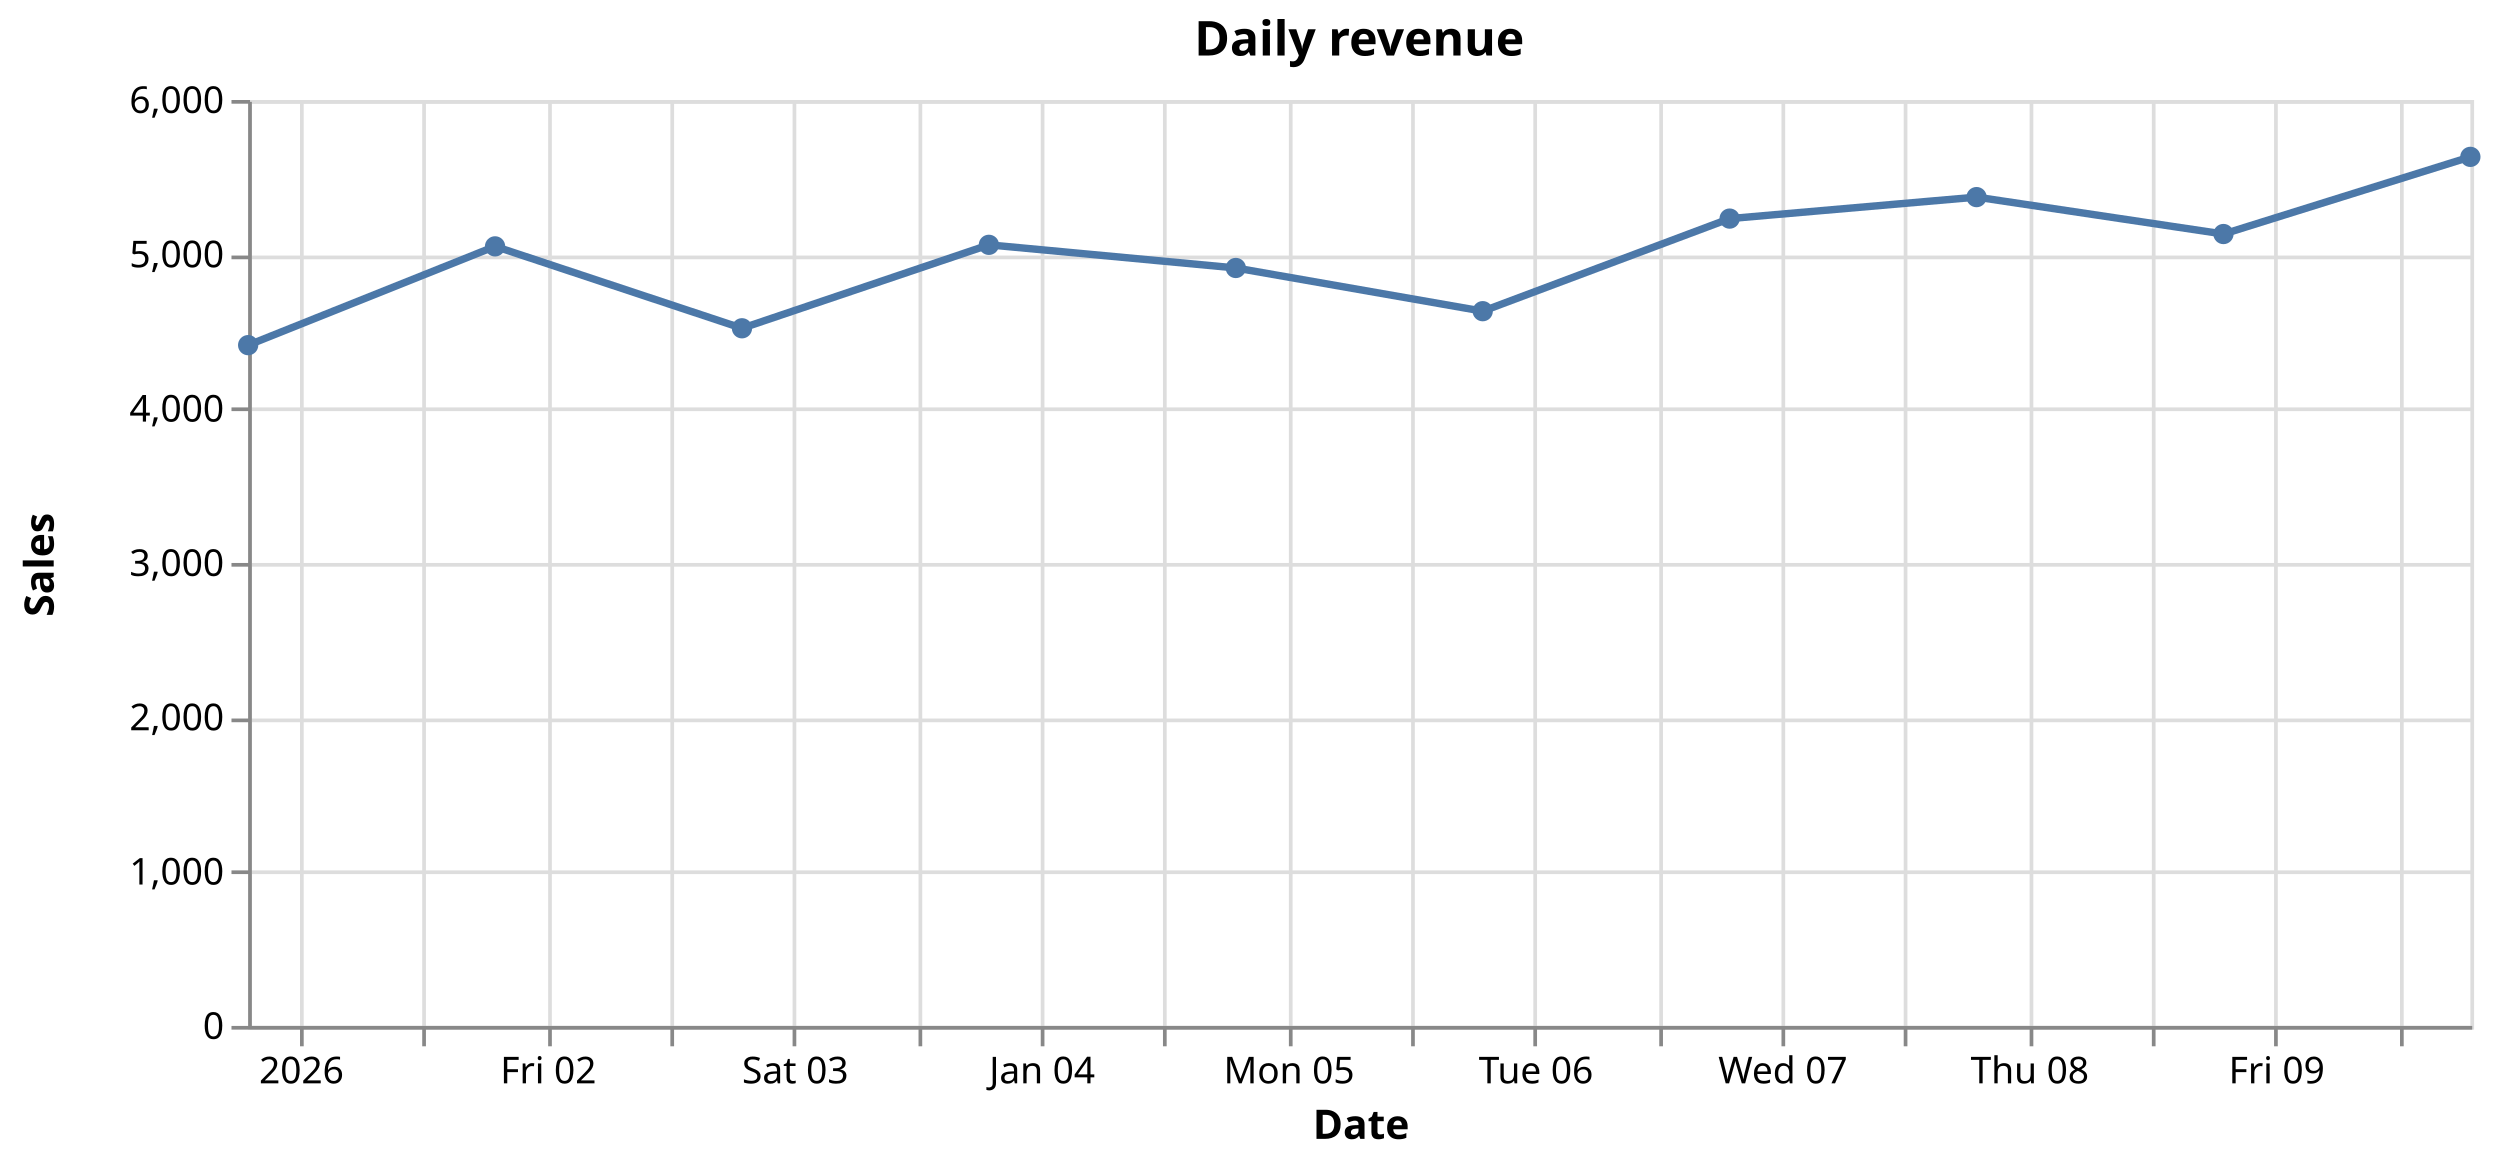
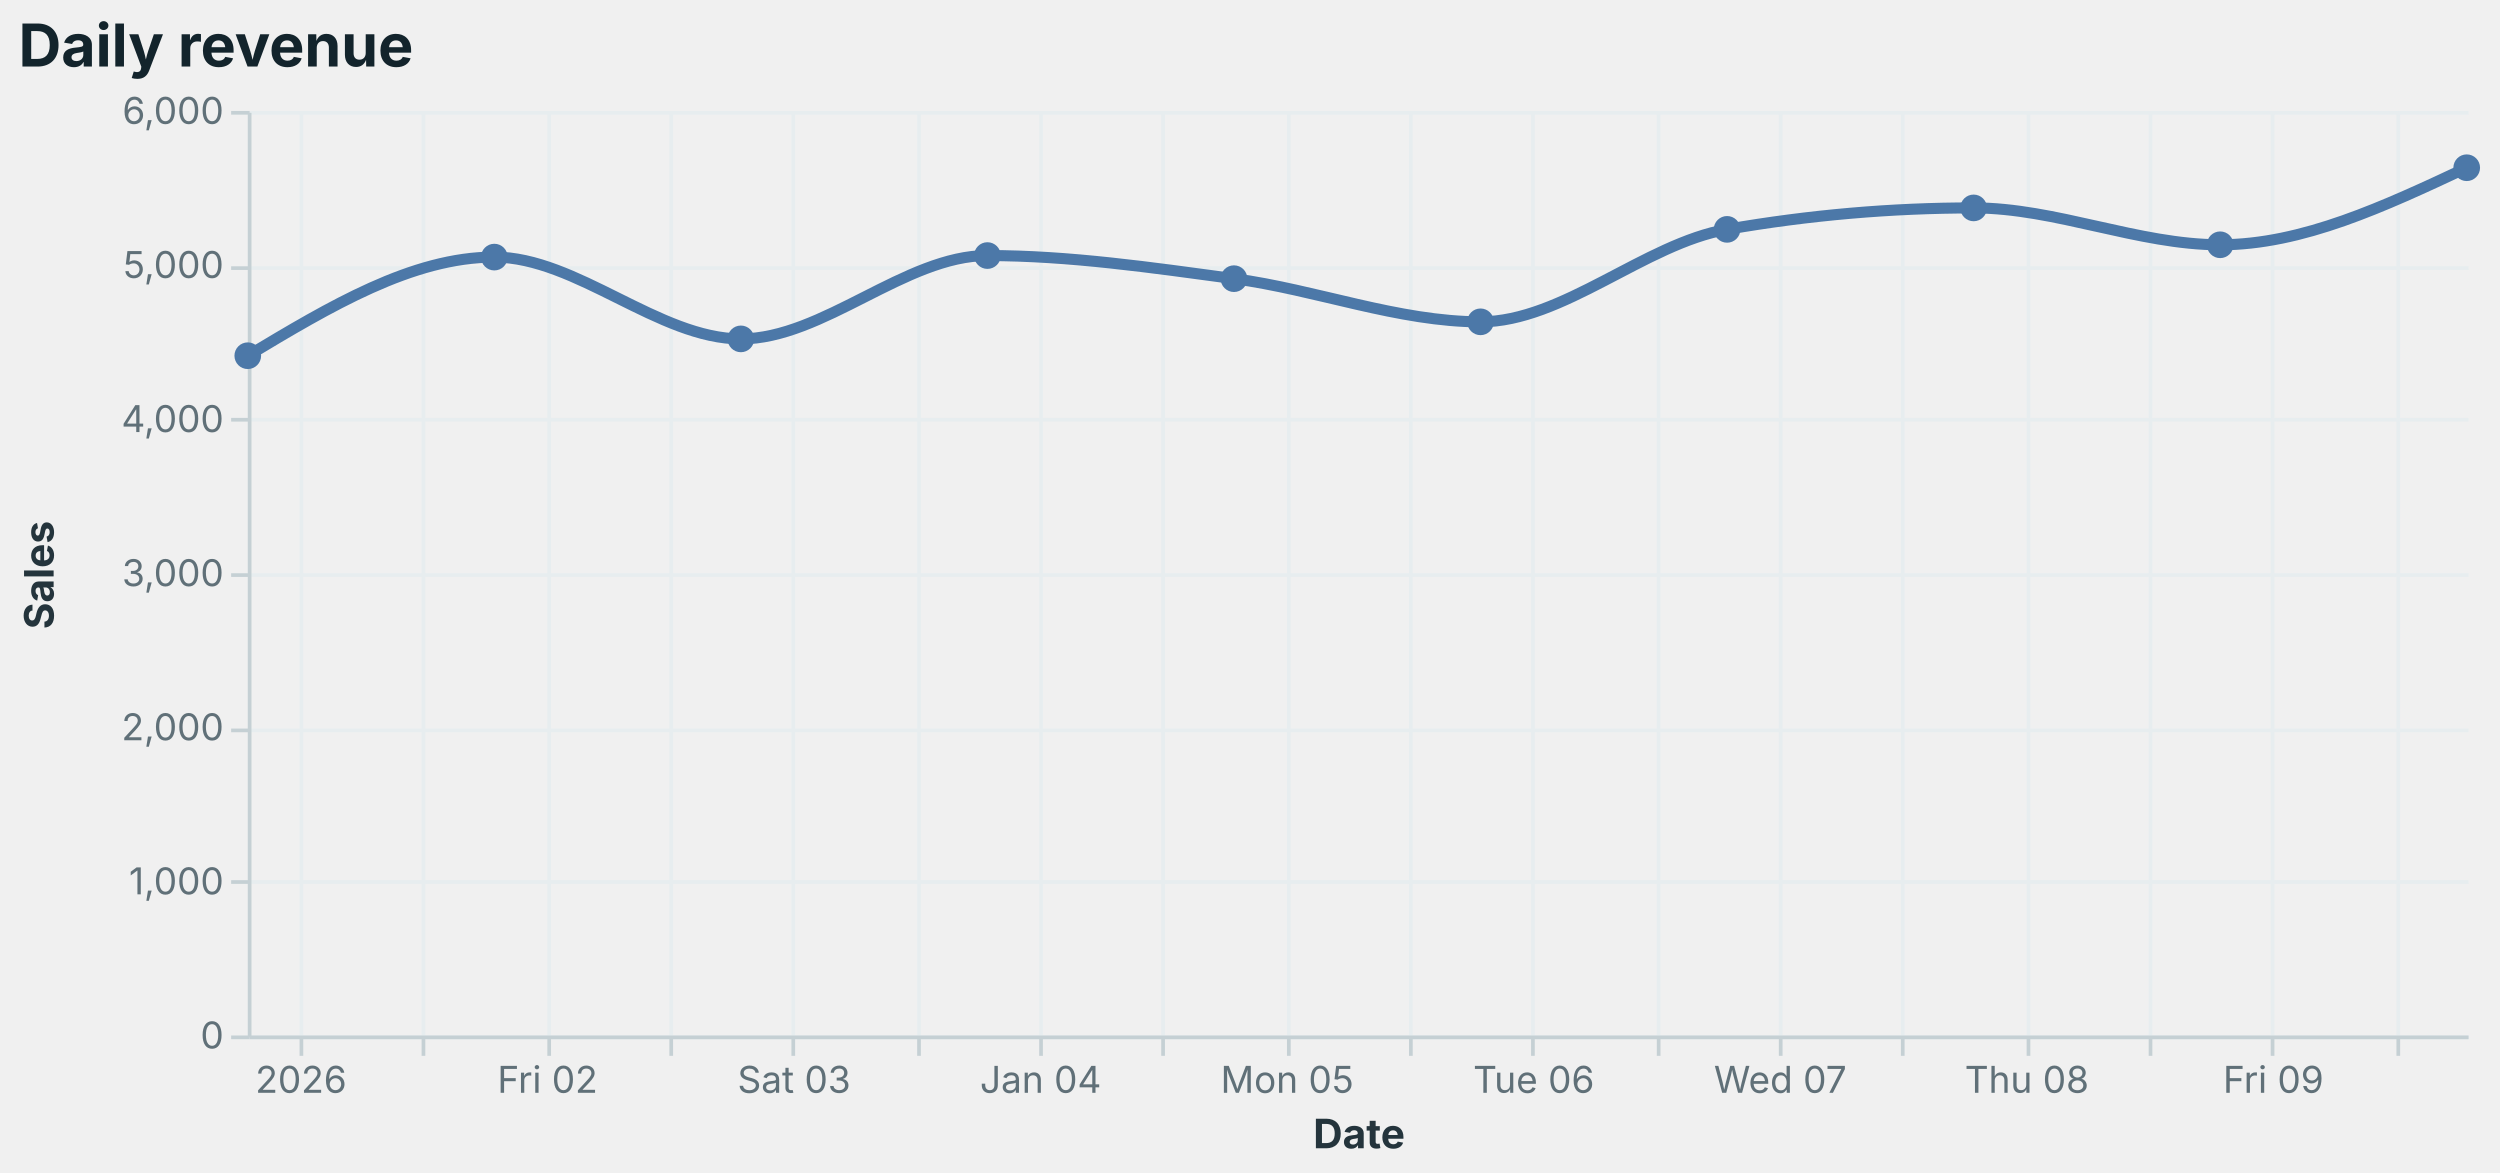
- <svg xmlns="http://www.w3.org/2000/svg" version="1.1" class="marks" width="675" height="314" viewBox="0 0 675 314">
-   <rect width="675" height="314" fill="white" />
-   <g fill="none" stroke-miterlimit="10" transform="translate(67,27)">
+ <svg xmlns="http://www.w3.org/2000/svg" version="1.1" class="marks" width="676" height="317" viewBox="0 0 676 317">
+   <g fill="none" stroke-miterlimit="10" transform="translate(67,30)">
    <g class="mark-group role-frame root" role="graphics-object" aria-roledescription="group mark container">
      <g transform="translate(0,0)">
-         <path class="background" aria-hidden="true" d="M0.5,0.5h600v250h-600Z" stroke="#ddd" />
+         <path class="background" aria-hidden="true" d="M0,0h600v250h-600Z" />
        <g>
          <g class="mark-group role-axis" aria-hidden="true">
            <g transform="translate(0.5,250.5)">
              <path class="background" aria-hidden="true" d="M0,0h0v0h0Z" pointer-events="none" />
              <g>
                <g class="mark-rule role-axis-grid" pointer-events="none">
-                   <line transform="translate(14,-250)" x2="0" y2="250" stroke="#ddd" stroke-width="1" opacity="1" />
-                   <line transform="translate(47,-250)" x2="0" y2="250" stroke="#ddd" stroke-width="1" opacity="1" />
-                   <line transform="translate(81,-250)" x2="0" y2="250" stroke="#ddd" stroke-width="1" opacity="1" />
-                   <line transform="translate(114,-250)" x2="0" y2="250" stroke="#ddd" stroke-width="1" opacity="1" />
-                   <line transform="translate(147,-250)" x2="0" y2="250" stroke="#ddd" stroke-width="1" opacity="1" />
-                   <line transform="translate(181,-250)" x2="0" y2="250" stroke="#ddd" stroke-width="1" opacity="1" />
-                   <line transform="translate(214,-250)" x2="0" y2="250" stroke="#ddd" stroke-width="1" opacity="1" />
-                   <line transform="translate(247,-250)" x2="0" y2="250" stroke="#ddd" stroke-width="1" opacity="1" />
-                   <line transform="translate(281,-250)" x2="0" y2="250" stroke="#ddd" stroke-width="1" opacity="1" />
-                   <line transform="translate(314,-250)" x2="0" y2="250" stroke="#ddd" stroke-width="1" opacity="1" />
-                   <line transform="translate(347,-250)" x2="0" y2="250" stroke="#ddd" stroke-width="1" opacity="1" />
-                   <line transform="translate(381,-250)" x2="0" y2="250" stroke="#ddd" stroke-width="1" opacity="1" />
-                   <line transform="translate(414,-250)" x2="0" y2="250" stroke="#ddd" stroke-width="1" opacity="1" />
-                   <line transform="translate(447,-250)" x2="0" y2="250" stroke="#ddd" stroke-width="1" opacity="1" />
-                   <line transform="translate(481,-250)" x2="0" y2="250" stroke="#ddd" stroke-width="1" opacity="1" />
-                   <line transform="translate(514,-250)" x2="0" y2="250" stroke="#ddd" stroke-width="1" opacity="1" />
-                   <line transform="translate(547,-250)" x2="0" y2="250" stroke="#ddd" stroke-width="1" opacity="1" />
-                   <line transform="translate(581,-250)" x2="0" y2="250" stroke="#ddd" stroke-width="1" opacity="1" />
+                   <line transform="translate(14,-250)" x2="0" y2="250" stroke="#e7edef" stroke-width="1" opacity="1" />
+                   <line transform="translate(47,-250)" x2="0" y2="250" stroke="#e7edef" stroke-width="1" opacity="1" />
+                   <line transform="translate(81,-250)" x2="0" y2="250" stroke="#e7edef" stroke-width="1" opacity="1" />
+                   <line transform="translate(114,-250)" x2="0" y2="250" stroke="#e7edef" stroke-width="1" opacity="1" />
+                   <line transform="translate(147,-250)" x2="0" y2="250" stroke="#e7edef" stroke-width="1" opacity="1" />
+                   <line transform="translate(181,-250)" x2="0" y2="250" stroke="#e7edef" stroke-width="1" opacity="1" />
+                   <line transform="translate(214,-250)" x2="0" y2="250" stroke="#e7edef" stroke-width="1" opacity="1" />
+                   <line transform="translate(247,-250)" x2="0" y2="250" stroke="#e7edef" stroke-width="1" opacity="1" />
+                   <line transform="translate(281,-250)" x2="0" y2="250" stroke="#e7edef" stroke-width="1" opacity="1" />
+                   <line transform="translate(314,-250)" x2="0" y2="250" stroke="#e7edef" stroke-width="1" opacity="1" />
+                   <line transform="translate(347,-250)" x2="0" y2="250" stroke="#e7edef" stroke-width="1" opacity="1" />
+                   <line transform="translate(381,-250)" x2="0" y2="250" stroke="#e7edef" stroke-width="1" opacity="1" />
+                   <line transform="translate(414,-250)" x2="0" y2="250" stroke="#e7edef" stroke-width="1" opacity="1" />
+                   <line transform="translate(447,-250)" x2="0" y2="250" stroke="#e7edef" stroke-width="1" opacity="1" />
+                   <line transform="translate(481,-250)" x2="0" y2="250" stroke="#e7edef" stroke-width="1" opacity="1" />
+                   <line transform="translate(514,-250)" x2="0" y2="250" stroke="#e7edef" stroke-width="1" opacity="1" />
+                   <line transform="translate(547,-250)" x2="0" y2="250" stroke="#e7edef" stroke-width="1" opacity="1" />
+                   <line transform="translate(581,-250)" x2="0" y2="250" stroke="#e7edef" stroke-width="1" opacity="1" />
                </g>
              </g>
              <path class="foreground" aria-hidden="true" d="" pointer-events="none" display="none" />
            </g>
          </g>
          <g class="mark-group role-axis" aria-hidden="true">
            <g transform="translate(0.5,0.5)">
              <path class="background" aria-hidden="true" d="M0,0h0v0h0Z" pointer-events="none" />
              <g>
                <g class="mark-rule role-axis-grid" pointer-events="none">
-                   <line transform="translate(0,250)" x2="600" y2="0" stroke="#ddd" stroke-width="1" opacity="1" />
-                   <line transform="translate(0,208)" x2="600" y2="0" stroke="#ddd" stroke-width="1" opacity="1" />
-                   <line transform="translate(0,167)" x2="600" y2="0" stroke="#ddd" stroke-width="1" opacity="1" />
-                   <line transform="translate(0,125)" x2="600" y2="0" stroke="#ddd" stroke-width="1" opacity="1" />
-                   <line transform="translate(0,83)" x2="600" y2="0" stroke="#ddd" stroke-width="1" opacity="1" />
-                   <line transform="translate(0,42)" x2="600" y2="0" stroke="#ddd" stroke-width="1" opacity="1" />
-                   <line transform="translate(0,0)" x2="600" y2="0" stroke="#ddd" stroke-width="1" opacity="1" />
+                   <line transform="translate(0,250)" x2="600" y2="0" stroke="#e7edef" stroke-width="1" opacity="1" />
+                   <line transform="translate(0,208)" x2="600" y2="0" stroke="#e7edef" stroke-width="1" opacity="1" />
+                   <line transform="translate(0,167)" x2="600" y2="0" stroke="#e7edef" stroke-width="1" opacity="1" />
+                   <line transform="translate(0,125)" x2="600" y2="0" stroke="#e7edef" stroke-width="1" opacity="1" />
+                   <line transform="translate(0,83)" x2="600" y2="0" stroke="#e7edef" stroke-width="1" opacity="1" />
+                   <line transform="translate(0,42)" x2="600" y2="0" stroke="#e7edef" stroke-width="1" opacity="1" />
+                   <line transform="translate(0,0)" x2="600" y2="0" stroke="#e7edef" stroke-width="1" opacity="1" />
                </g>
              </g>
              <path class="foreground" aria-hidden="true" d="" pointer-events="none" display="none" />
            </g>
          </g>
          <g class="mark-group role-axis" role="graphics-symbol" aria-roledescription="axis" aria-label="X-axis titled 'Date' for a time scale with values from Wednesday, 31 December 2025, 7:00:00 PM to Friday, 09 January 2026, 7:00:00 PM">
            <g transform="translate(0.5,250.5)">
              <path class="background" aria-hidden="true" d="M0,0h0v0h0Z" pointer-events="none" />
              <g>
                <g class="mark-rule role-axis-tick" pointer-events="none">
-                   <line transform="translate(14,0)" x2="0" y2="5" stroke="#888" stroke-width="1" opacity="1" />
-                   <line transform="translate(47,0)" x2="0" y2="5" stroke="#888" stroke-width="1" opacity="1" />
-                   <line transform="translate(81,0)" x2="0" y2="5" stroke="#888" stroke-width="1" opacity="1" />
-                   <line transform="translate(114,0)" x2="0" y2="5" stroke="#888" stroke-width="1" opacity="1" />
-                   <line transform="translate(147,0)" x2="0" y2="5" stroke="#888" stroke-width="1" opacity="1" />
-                   <line transform="translate(181,0)" x2="0" y2="5" stroke="#888" stroke-width="1" opacity="1" />
-                   <line transform="translate(214,0)" x2="0" y2="5" stroke="#888" stroke-width="1" opacity="1" />
-                   <line transform="translate(247,0)" x2="0" y2="5" stroke="#888" stroke-width="1" opacity="1" />
-                   <line transform="translate(281,0)" x2="0" y2="5" stroke="#888" stroke-width="1" opacity="1" />
-                   <line transform="translate(314,0)" x2="0" y2="5" stroke="#888" stroke-width="1" opacity="1" />
-                   <line transform="translate(347,0)" x2="0" y2="5" stroke="#888" stroke-width="1" opacity="1" />
-                   <line transform="translate(381,0)" x2="0" y2="5" stroke="#888" stroke-width="1" opacity="1" />
-                   <line transform="translate(414,0)" x2="0" y2="5" stroke="#888" stroke-width="1" opacity="1" />
-                   <line transform="translate(447,0)" x2="0" y2="5" stroke="#888" stroke-width="1" opacity="1" />
-                   <line transform="translate(481,0)" x2="0" y2="5" stroke="#888" stroke-width="1" opacity="1" />
-                   <line transform="translate(514,0)" x2="0" y2="5" stroke="#888" stroke-width="1" opacity="1" />
-                   <line transform="translate(547,0)" x2="0" y2="5" stroke="#888" stroke-width="1" opacity="1" />
-                   <line transform="translate(581,0)" x2="0" y2="5" stroke="#888" stroke-width="1" opacity="1" />
+                   <line transform="translate(14,0)" x2="0" y2="5" stroke="#c5d0d4" stroke-width="1" opacity="1" />
+                   <line transform="translate(47,0)" x2="0" y2="5" stroke="#c5d0d4" stroke-width="1" opacity="1" />
+                   <line transform="translate(81,0)" x2="0" y2="5" stroke="#c5d0d4" stroke-width="1" opacity="1" />
+                   <line transform="translate(114,0)" x2="0" y2="5" stroke="#c5d0d4" stroke-width="1" opacity="1" />
+                   <line transform="translate(147,0)" x2="0" y2="5" stroke="#c5d0d4" stroke-width="1" opacity="1" />
+                   <line transform="translate(181,0)" x2="0" y2="5" stroke="#c5d0d4" stroke-width="1" opacity="1" />
+                   <line transform="translate(214,0)" x2="0" y2="5" stroke="#c5d0d4" stroke-width="1" opacity="1" />
+                   <line transform="translate(247,0)" x2="0" y2="5" stroke="#c5d0d4" stroke-width="1" opacity="1" />
+                   <line transform="translate(281,0)" x2="0" y2="5" stroke="#c5d0d4" stroke-width="1" opacity="1" />
+                   <line transform="translate(314,0)" x2="0" y2="5" stroke="#c5d0d4" stroke-width="1" opacity="1" />
+                   <line transform="translate(347,0)" x2="0" y2="5" stroke="#c5d0d4" stroke-width="1" opacity="1" />
+                   <line transform="translate(381,0)" x2="0" y2="5" stroke="#c5d0d4" stroke-width="1" opacity="1" />
+                   <line transform="translate(414,0)" x2="0" y2="5" stroke="#c5d0d4" stroke-width="1" opacity="1" />
+                   <line transform="translate(447,0)" x2="0" y2="5" stroke="#c5d0d4" stroke-width="1" opacity="1" />
+                   <line transform="translate(481,0)" x2="0" y2="5" stroke="#c5d0d4" stroke-width="1" opacity="1" />
+                   <line transform="translate(514,0)" x2="0" y2="5" stroke="#c5d0d4" stroke-width="1" opacity="1" />
+                   <line transform="translate(547,0)" x2="0" y2="5" stroke="#c5d0d4" stroke-width="1" opacity="1" />
+                   <line transform="translate(581,0)" x2="0" y2="5" stroke="#c5d0d4" stroke-width="1" opacity="1" />
                </g>
                <g class="mark-text role-axis-label" pointer-events="none">
-                   <text text-anchor="middle" transform="translate(13.88889,15)" font-family="sans-serif" font-size="10px" fill="#000" opacity="1">2026</text>
-                   <text text-anchor="middle" transform="translate(47.22222,15)" font-family="sans-serif" font-size="10px" fill="#000" opacity="0">12 PM</text>
-                   <text text-anchor="middle" transform="translate(80.55556,15)" font-family="sans-serif" font-size="10px" fill="#000" opacity="1">Fri 02</text>
-                   <text text-anchor="middle" transform="translate(113.8889,15)" font-family="sans-serif" font-size="10px" fill="#000" opacity="0">12 PM</text>
-                   <text text-anchor="middle" transform="translate(147.2222,15)" font-family="sans-serif" font-size="10px" fill="#000" opacity="1">Sat 03</text>
-                   <text text-anchor="middle" transform="translate(180.5556,15)" font-family="sans-serif" font-size="10px" fill="#000" opacity="0">12 PM</text>
-                   <text text-anchor="middle" transform="translate(213.8889,15)" font-family="sans-serif" font-size="10px" fill="#000" opacity="1">Jan 04</text>
-                   <text text-anchor="middle" transform="translate(247.2222,15)" font-family="sans-serif" font-size="10px" fill="#000" opacity="0">12 PM</text>
-                   <text text-anchor="middle" transform="translate(280.5556,15)" font-family="sans-serif" font-size="10px" fill="#000" opacity="1">Mon 05</text>
-                   <text text-anchor="middle" transform="translate(313.8889,15)" font-family="sans-serif" font-size="10px" fill="#000" opacity="0">12 PM</text>
-                   <text text-anchor="middle" transform="translate(347.2222,15)" font-family="sans-serif" font-size="10px" fill="#000" opacity="1">Tue 06</text>
-                   <text text-anchor="middle" transform="translate(380.5556,15)" font-family="sans-serif" font-size="10px" fill="#000" opacity="0">12 PM</text>
-                   <text text-anchor="middle" transform="translate(413.8889,15)" font-family="sans-serif" font-size="10px" fill="#000" opacity="1">Wed 07</text>
-                   <text text-anchor="middle" transform="translate(447.2222,15)" font-family="sans-serif" font-size="10px" fill="#000" opacity="0">12 PM</text>
-                   <text text-anchor="middle" transform="translate(480.5556,15)" font-family="sans-serif" font-size="10px" fill="#000" opacity="1">Thu 08</text>
-                   <text text-anchor="middle" transform="translate(513.8889,15)" font-family="sans-serif" font-size="10px" fill="#000" opacity="0">12 PM</text>
-                   <text text-anchor="middle" transform="translate(547.2222,15)" font-family="sans-serif" font-size="10px" fill="#000" opacity="1">Fri 09</text>
-                   <text text-anchor="middle" transform="translate(580.5556,15)" font-family="sans-serif" font-size="10px" fill="#000" opacity="0">12 PM</text>
+                   <text text-anchor="middle" transform="translate(13.88889,15)" font-family="Inter, system-ui, sans-serif" font-size="10px" fill="#607078" opacity="1">2026</text>
+                   <text text-anchor="middle" transform="translate(47.22222,15)" font-family="Inter, system-ui, sans-serif" font-size="10px" fill="#607078" opacity="0">12 PM</text>
+                   <text text-anchor="middle" transform="translate(80.55556,15)" font-family="Inter, system-ui, sans-serif" font-size="10px" fill="#607078" opacity="1">Fri 02</text>
+                   <text text-anchor="middle" transform="translate(113.8889,15)" font-family="Inter, system-ui, sans-serif" font-size="10px" fill="#607078" opacity="0">12 PM</text>
+                   <text text-anchor="middle" transform="translate(147.2222,15)" font-family="Inter, system-ui, sans-serif" font-size="10px" fill="#607078" opacity="1">Sat 03</text>
+                   <text text-anchor="middle" transform="translate(180.5556,15)" font-family="Inter, system-ui, sans-serif" font-size="10px" fill="#607078" opacity="0">12 PM</text>
+                   <text text-anchor="middle" transform="translate(213.8889,15)" font-family="Inter, system-ui, sans-serif" font-size="10px" fill="#607078" opacity="1">Jan 04</text>
+                   <text text-anchor="middle" transform="translate(247.2222,15)" font-family="Inter, system-ui, sans-serif" font-size="10px" fill="#607078" opacity="0">12 PM</text>
+                   <text text-anchor="middle" transform="translate(280.5556,15)" font-family="Inter, system-ui, sans-serif" font-size="10px" fill="#607078" opacity="1">Mon 05</text>
+                   <text text-anchor="middle" transform="translate(313.8889,15)" font-family="Inter, system-ui, sans-serif" font-size="10px" fill="#607078" opacity="0">12 PM</text>
+                   <text text-anchor="middle" transform="translate(347.2222,15)" font-family="Inter, system-ui, sans-serif" font-size="10px" fill="#607078" opacity="1">Tue 06</text>
+                   <text text-anchor="middle" transform="translate(380.5556,15)" font-family="Inter, system-ui, sans-serif" font-size="10px" fill="#607078" opacity="0">12 PM</text>
+                   <text text-anchor="middle" transform="translate(413.8889,15)" font-family="Inter, system-ui, sans-serif" font-size="10px" fill="#607078" opacity="1">Wed 07</text>
+                   <text text-anchor="middle" transform="translate(447.2222,15)" font-family="Inter, system-ui, sans-serif" font-size="10px" fill="#607078" opacity="0">12 PM</text>
+                   <text text-anchor="middle" transform="translate(480.5556,15)" font-family="Inter, system-ui, sans-serif" font-size="10px" fill="#607078" opacity="1">Thu 08</text>
+                   <text text-anchor="middle" transform="translate(513.8889,15)" font-family="Inter, system-ui, sans-serif" font-size="10px" fill="#607078" opacity="0">12 PM</text>
+                   <text text-anchor="middle" transform="translate(547.2222,15)" font-family="Inter, system-ui, sans-serif" font-size="10px" fill="#607078" opacity="1">Fri 09</text>
+                   <text text-anchor="middle" transform="translate(580.5556,15)" font-family="Inter, system-ui, sans-serif" font-size="10px" fill="#607078" opacity="0">12 PM</text>
                </g>
                <g class="mark-rule role-axis-domain" pointer-events="none">
-                   <line transform="translate(0,0)" x2="600" y2="0" stroke="#888" stroke-width="1" opacity="1" />
+                   <line transform="translate(0,0)" x2="600" y2="0" stroke="#c5d0d4" stroke-width="1" opacity="1" />
                </g>
                <g class="mark-text role-axis-title" pointer-events="none">
-                   <text text-anchor="middle" transform="translate(300,30)" font-family="sans-serif" font-size="11px" font-weight="bold" fill="#000" opacity="1">Date</text>
+                   <text text-anchor="middle" transform="translate(300,30)" font-family="Inter, system-ui, sans-serif" font-size="11px" font-weight="bold" fill="#24343c" opacity="1">Date</text>
                </g>
              </g>
              <path class="foreground" aria-hidden="true" d="" pointer-events="none" display="none" />
            </g>
          </g>
          <g class="mark-group role-axis" role="graphics-symbol" aria-roledescription="axis" aria-label="Y-axis titled 'Sales' for a linear scale with values from 0 to 6,000">
            <g transform="translate(0.5,0.5)">
              <path class="background" aria-hidden="true" d="M0,0h0v0h0Z" pointer-events="none" />
              <g>
                <g class="mark-rule role-axis-tick" pointer-events="none">
-                   <line transform="translate(0,250)" x2="-5" y2="0" stroke="#888" stroke-width="1" opacity="1" />
-                   <line transform="translate(0,208)" x2="-5" y2="0" stroke="#888" stroke-width="1" opacity="1" />
-                   <line transform="translate(0,167)" x2="-5" y2="0" stroke="#888" stroke-width="1" opacity="1" />
-                   <line transform="translate(0,125)" x2="-5" y2="0" stroke="#888" stroke-width="1" opacity="1" />
-                   <line transform="translate(0,83)" x2="-5" y2="0" stroke="#888" stroke-width="1" opacity="1" />
-                   <line transform="translate(0,42)" x2="-5" y2="0" stroke="#888" stroke-width="1" opacity="1" />
-                   <line transform="translate(0,0)" x2="-5" y2="0" stroke="#888" stroke-width="1" opacity="1" />
+                   <line transform="translate(0,250)" x2="-5" y2="0" stroke="#c5d0d4" stroke-width="1" opacity="1" />
+                   <line transform="translate(0,208)" x2="-5" y2="0" stroke="#c5d0d4" stroke-width="1" opacity="1" />
+                   <line transform="translate(0,167)" x2="-5" y2="0" stroke="#c5d0d4" stroke-width="1" opacity="1" />
+                   <line transform="translate(0,125)" x2="-5" y2="0" stroke="#c5d0d4" stroke-width="1" opacity="1" />
+                   <line transform="translate(0,83)" x2="-5" y2="0" stroke="#c5d0d4" stroke-width="1" opacity="1" />
+                   <line transform="translate(0,42)" x2="-5" y2="0" stroke="#c5d0d4" stroke-width="1" opacity="1" />
+                   <line transform="translate(0,0)" x2="-5" y2="0" stroke="#c5d0d4" stroke-width="1" opacity="1" />
                </g>
                <g class="mark-text role-axis-label" pointer-events="none">
-                   <text text-anchor="end" transform="translate(-7,253)" font-family="sans-serif" font-size="10px" fill="#000" opacity="1">0</text>
-                   <text text-anchor="end" transform="translate(-7,211.3333)" font-family="sans-serif" font-size="10px" fill="#000" opacity="1">1,000</text>
-                   <text text-anchor="end" transform="translate(-7,169.6667)" font-family="sans-serif" font-size="10px" fill="#000" opacity="1">2,000</text>
-                   <text text-anchor="end" transform="translate(-7,128)" font-family="sans-serif" font-size="10px" fill="#000" opacity="1">3,000</text>
-                   <text text-anchor="end" transform="translate(-7,86.33333)" font-family="sans-serif" font-size="10px" fill="#000" opacity="1">4,000</text>
-                   <text text-anchor="end" transform="translate(-7,44.66667)" font-family="sans-serif" font-size="10px" fill="#000" opacity="1">5,000</text>
-                   <text text-anchor="end" transform="translate(-7,3)" font-family="sans-serif" font-size="10px" fill="#000" opacity="1">6,000</text>
+                   <text text-anchor="end" transform="translate(-7,253)" font-family="Inter, system-ui, sans-serif" font-size="10px" fill="#607078" opacity="1">0</text>
+                   <text text-anchor="end" transform="translate(-7,211.3333)" font-family="Inter, system-ui, sans-serif" font-size="10px" fill="#607078" opacity="1">1,000</text>
+                   <text text-anchor="end" transform="translate(-7,169.6667)" font-family="Inter, system-ui, sans-serif" font-size="10px" fill="#607078" opacity="1">2,000</text>
+                   <text text-anchor="end" transform="translate(-7,128)" font-family="Inter, system-ui, sans-serif" font-size="10px" fill="#607078" opacity="1">3,000</text>
+                   <text text-anchor="end" transform="translate(-7,86.33333)" font-family="Inter, system-ui, sans-serif" font-size="10px" fill="#607078" opacity="1">4,000</text>
+                   <text text-anchor="end" transform="translate(-7,44.66667)" font-family="Inter, system-ui, sans-serif" font-size="10px" fill="#607078" opacity="1">5,000</text>
+                   <text text-anchor="end" transform="translate(-7,3)" font-family="Inter, system-ui, sans-serif" font-size="10px" fill="#607078" opacity="1">6,000</text>
                </g>
                <g class="mark-rule role-axis-domain" pointer-events="none">
-                   <line transform="translate(0,250)" x2="0" y2="-250" stroke="#888" stroke-width="1" opacity="1" />
+                   <line transform="translate(0,250)" x2="0" y2="-250" stroke="#c5d0d4" stroke-width="1" opacity="1" />
                </g>
                <g class="mark-text role-axis-title" pointer-events="none">
-                   <text text-anchor="middle" transform="translate(-51,125) rotate(-90) translate(0,-2)" font-family="sans-serif" font-size="11px" font-weight="bold" fill="#000" opacity="1">Sales</text>
+                   <text text-anchor="middle" transform="translate(-51,125) rotate(-90) translate(0,-2)" font-family="Inter, system-ui, sans-serif" font-size="11px" font-weight="bold" fill="#24343c" opacity="1">Sales</text>
                </g>
              </g>
              <path class="foreground" aria-hidden="true" d="" pointer-events="none" display="none" />
            </g>
          </g>
          <g class="mark-line role-mark layer_0_marks" role="graphics-object" aria-roledescription="line mark container">
-             <path aria-label="Date: Dec 31, 2025; Sales: 4411.5" role="graphics-symbol" aria-roledescription="line mark" d="M0,66.188L66.667,39.521L133.333,61.635L200,39.104L266.667,45.354L333.333,57.021L400,32.021L466.667,26.219L533.333,36.188L600,15.354" stroke="#4c78a8" stroke-width="2" />
+             <path aria-label="Date: Dec 31, 2025; Sales: 4411.5" role="graphics-symbol" aria-roledescription="line mark" d="M0,66.188C22.222,52.854,44.444,39.521,66.667,39.521C88.889,39.521,111.111,61.635,133.333,61.635C155.556,61.635,177.778,39.104,200,39.104C222.222,39.104,244.444,42.368,266.667,45.354C288.889,48.34,311.111,57.021,333.333,57.021C355.556,57.021,377.778,35.889,400,32.021C422.222,28.153,444.444,26.219,466.667,26.219C488.889,26.219,511.111,36.188,533.333,36.188C555.556,36.188,577.778,25.771,600,15.354" stroke="#4c78a8" stroke-width="3" />
          </g>
          <g class="mark-symbol role-mark layer_1_marks" role="graphics-object" aria-roledescription="symbol mark container">
-             <path aria-label="Date: Dec 31, 2025; Sales: 4411.5" role="graphics-symbol" aria-roledescription="point" transform="translate(0,66.1875)" d="M2.739,0A2.739,2.739,0,1,1,-2.739,0A2.739,2.739,0,1,1,2.739,0" fill="#4c78a8" stroke-width="2" opacity="1" />
-             <path aria-label="Date: Jan 01, 2026; Sales: 5051.5" role="graphics-symbol" aria-roledescription="point" transform="translate(66.66667,39.52083)" d="M2.739,0A2.739,2.739,0,1,1,-2.739,0A2.739,2.739,0,1,1,2.739,0" fill="#4c78a8" stroke-width="2" opacity="1" />
-             <path aria-label="Date: Jan 02, 2026; Sales: 4520.75" role="graphics-symbol" aria-roledescription="point" transform="translate(133.3333,61.63542)" d="M2.739,0A2.739,2.739,0,1,1,-2.739,0A2.739,2.739,0,1,1,2.739,0" fill="#4c78a8" stroke-width="2" opacity="1" />
-             <path aria-label="Date: Jan 03, 2026; Sales: 5061.5" role="graphics-symbol" aria-roledescription="point" transform="translate(200,39.10417)" d="M2.739,0A2.739,2.739,0,1,1,-2.739,0A2.739,2.739,0,1,1,2.739,0" fill="#4c78a8" stroke-width="2" opacity="1" />
-             <path aria-label="Date: Jan 04, 2026; Sales: 4911.5" role="graphics-symbol" aria-roledescription="point" transform="translate(266.6667,45.35417)" d="M2.739,0A2.739,2.739,0,1,1,-2.739,0A2.739,2.739,0,1,1,2.739,0" fill="#4c78a8" stroke-width="2" opacity="1" />
-             <path aria-label="Date: Jan 05, 2026; Sales: 4631.5" role="graphics-symbol" aria-roledescription="point" transform="translate(333.3333,57.02083)" d="M2.739,0A2.739,2.739,0,1,1,-2.739,0A2.739,2.739,0,1,1,2.739,0" fill="#4c78a8" stroke-width="2" opacity="1" />
-             <path aria-label="Date: Jan 06, 2026; Sales: 5231.5" role="graphics-symbol" aria-roledescription="point" transform="translate(400,32.02083)" d="M2.739,0A2.739,2.739,0,1,1,-2.739,0A2.739,2.739,0,1,1,2.739,0" fill="#4c78a8" stroke-width="2" opacity="1" />
-             <path aria-label="Date: Jan 07, 2026; Sales: 5370.75" role="graphics-symbol" aria-roledescription="point" transform="translate(466.6667,26.21875)" d="M2.739,0A2.739,2.739,0,1,1,-2.739,0A2.739,2.739,0,1,1,2.739,0" fill="#4c78a8" stroke-width="2" opacity="1" />
-             <path aria-label="Date: Jan 08, 2026; Sales: 5131.5" role="graphics-symbol" aria-roledescription="point" transform="translate(533.3333,36.1875)" d="M2.739,0A2.739,2.739,0,1,1,-2.739,0A2.739,2.739,0,1,1,2.739,0" fill="#4c78a8" stroke-width="2" opacity="1" />
-             <path aria-label="Date: Jan 09, 2026; Sales: 5631.5" role="graphics-symbol" aria-roledescription="point" transform="translate(600,15.35417)" d="M2.739,0A2.739,2.739,0,1,1,-2.739,0A2.739,2.739,0,1,1,2.739,0" fill="#4c78a8" stroke-width="2" opacity="1" />
+             <path aria-label="Date: Dec 31, 2025; Sales: 4411.5" role="graphics-symbol" aria-roledescription="point" transform="translate(0,66.1875)" d="M3.606,0A3.606,3.606,0,1,1,-3.606,0A3.606,3.606,0,1,1,3.606,0" fill="#4c78a8" stroke-width="2" opacity="1" />
+             <path aria-label="Date: Jan 01, 2026; Sales: 5051.5" role="graphics-symbol" aria-roledescription="point" transform="translate(66.66667,39.52083)" d="M3.606,0A3.606,3.606,0,1,1,-3.606,0A3.606,3.606,0,1,1,3.606,0" fill="#4c78a8" stroke-width="2" opacity="1" />
+             <path aria-label="Date: Jan 02, 2026; Sales: 4520.75" role="graphics-symbol" aria-roledescription="point" transform="translate(133.3333,61.63542)" d="M3.606,0A3.606,3.606,0,1,1,-3.606,0A3.606,3.606,0,1,1,3.606,0" fill="#4c78a8" stroke-width="2" opacity="1" />
+             <path aria-label="Date: Jan 03, 2026; Sales: 5061.5" role="graphics-symbol" aria-roledescription="point" transform="translate(200,39.10417)" d="M3.606,0A3.606,3.606,0,1,1,-3.606,0A3.606,3.606,0,1,1,3.606,0" fill="#4c78a8" stroke-width="2" opacity="1" />
+             <path aria-label="Date: Jan 04, 2026; Sales: 4911.5" role="graphics-symbol" aria-roledescription="point" transform="translate(266.6667,45.35417)" d="M3.606,0A3.606,3.606,0,1,1,-3.606,0A3.606,3.606,0,1,1,3.606,0" fill="#4c78a8" stroke-width="2" opacity="1" />
+             <path aria-label="Date: Jan 05, 2026; Sales: 4631.5" role="graphics-symbol" aria-roledescription="point" transform="translate(333.3333,57.02083)" d="M3.606,0A3.606,3.606,0,1,1,-3.606,0A3.606,3.606,0,1,1,3.606,0" fill="#4c78a8" stroke-width="2" opacity="1" />
+             <path aria-label="Date: Jan 06, 2026; Sales: 5231.5" role="graphics-symbol" aria-roledescription="point" transform="translate(400,32.02083)" d="M3.606,0A3.606,3.606,0,1,1,-3.606,0A3.606,3.606,0,1,1,3.606,0" fill="#4c78a8" stroke-width="2" opacity="1" />
+             <path aria-label="Date: Jan 07, 2026; Sales: 5370.75" role="graphics-symbol" aria-roledescription="point" transform="translate(466.6667,26.21875)" d="M3.606,0A3.606,3.606,0,1,1,-3.606,0A3.606,3.606,0,1,1,3.606,0" fill="#4c78a8" stroke-width="2" opacity="1" />
+             <path aria-label="Date: Jan 08, 2026; Sales: 5131.5" role="graphics-symbol" aria-roledescription="point" transform="translate(533.3333,36.1875)" d="M3.606,0A3.606,3.606,0,1,1,-3.606,0A3.606,3.606,0,1,1,3.606,0" fill="#4c78a8" stroke-width="2" opacity="1" />
+             <path aria-label="Date: Jan 09, 2026; Sales: 5631.5" role="graphics-symbol" aria-roledescription="point" transform="translate(600,15.35417)" d="M3.606,0A3.606,3.606,0,1,1,-3.606,0A3.606,3.606,0,1,1,3.606,0" fill="#4c78a8" stroke-width="2" opacity="1" />
          </g>
          <g class="mark-group role-title">
-             <g transform="translate(300,-22)">
+             <g transform="translate(-62,-25)">
              <path class="background" aria-hidden="true" d="M0,0h0v0h0Z" pointer-events="none" />
              <g>
                <g class="mark-text role-title-text" role="graphics-symbol" aria-roledescription="title" aria-label="Title text 'Daily revenue'" pointer-events="none">
-                   <text text-anchor="middle" transform="translate(0,10)" font-family="sans-serif" font-size="13px" font-weight="bold" fill="#000" opacity="1">Daily revenue</text>
+                   <text text-anchor="start" transform="translate(0,13)" font-family="Inter, system-ui, sans-serif" font-size="16px" font-weight="bold" fill="#13242c" opacity="1">Daily revenue</text>
                </g>
              </g>
              <path class="foreground" aria-hidden="true" d="" pointer-events="none" display="none" />
            </g>
          </g>
        </g>
        <path class="foreground" aria-hidden="true" d="" display="none" />
      </g>
    </g>
  </g>
</svg>
